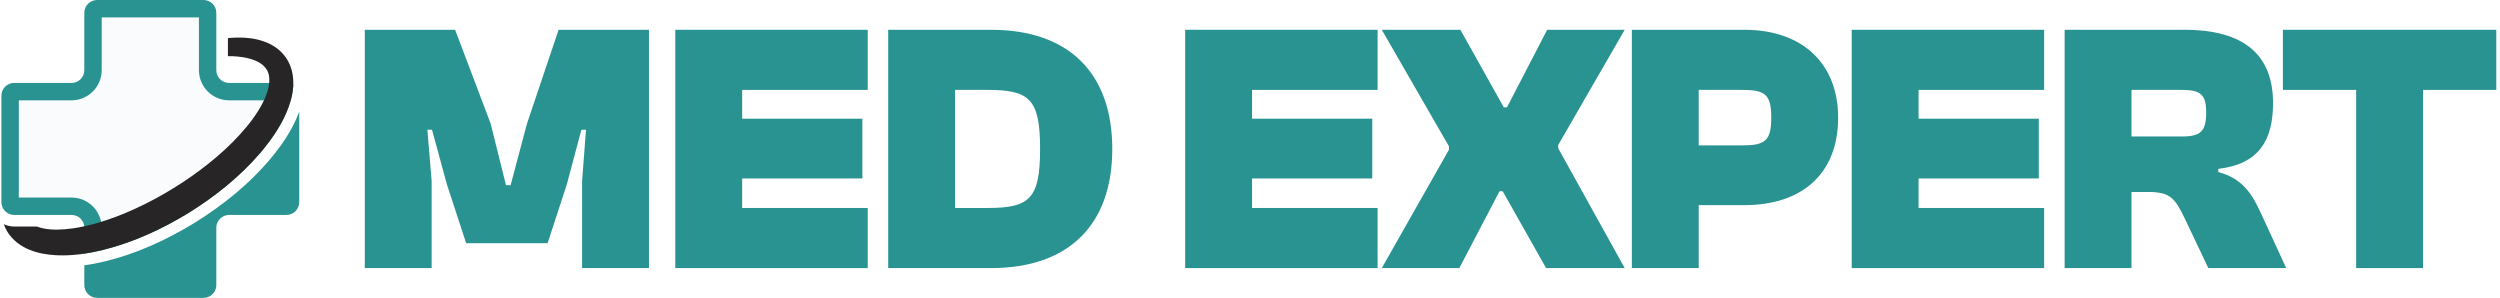
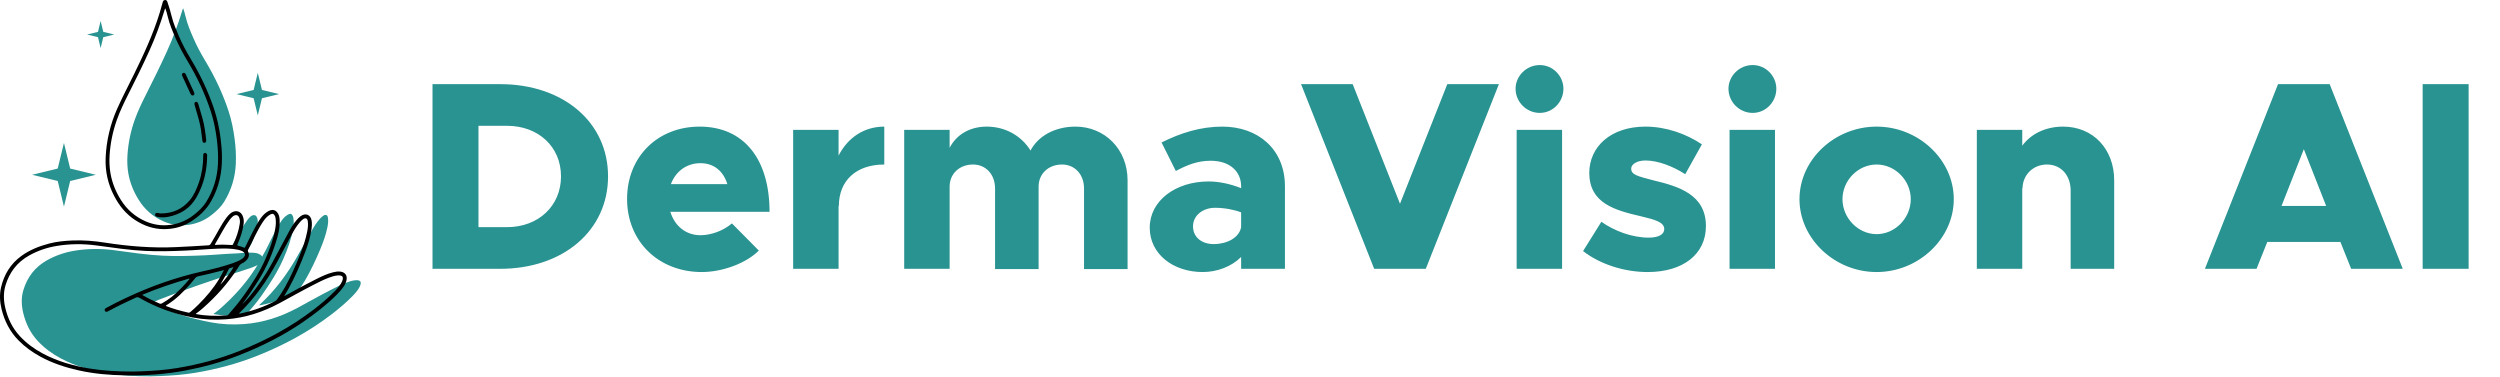
- <svg xmlns="http://www.w3.org/2000/svg" width="235" height="28" viewBox="0 0 235 28" fill="none">
-   <path d="M27.568 7.981C27.565 8.052 27.56 8.123 27.554 8.193C27.486 9.068 27.23 9.853 26.922 10.578C26.296 12.03 25.407 13.259 24.451 14.389C22.514 16.643 20.206 18.466 17.742 20.005C15.263 21.517 12.598 22.763 9.718 23.485C9.13 23.627 8.533 23.752 7.925 23.844V21.406C7.925 21.36 7.922 21.316 7.917 21.272C7.871 20.839 7.593 20.474 7.209 20.305C7.061 20.24 6.895 20.204 6.724 20.204H1.334C0.754 20.204 0.271 19.793 0.16 19.248C0.141 19.169 0.132 19.084 0.132 19V8.997C0.132 8.332 0.669 7.796 1.334 7.796H6.724C7.388 7.796 7.925 7.256 7.925 6.594V1.202C7.925 0.54 8.465 0 9.13 0H19.132C19.797 0 20.334 0.54 20.334 1.202V6.594C20.334 7.256 20.873 7.796 21.535 7.796H26.928C27.165 7.796 27.383 7.864 27.568 7.981Z" fill="#299392" />
-   <path d="M9.56 21.406C9.56 21.296 9.554 21.191 9.541 21.084C9.429 20.085 8.788 19.214 7.866 18.809C7.516 18.653 7.119 18.57 6.723 18.57H1.767V9.431H6.723C8.287 9.431 9.56 8.158 9.56 6.594V1.635H18.699V6.594C18.699 8.158 19.971 9.431 21.535 9.431H25.617C25.559 9.593 25.493 9.761 25.418 9.939C24.945 11.033 24.261 12.083 23.203 13.334C21.541 15.267 19.468 16.999 16.876 18.619C14.368 20.149 11.967 21.206 9.56 21.838V21.406Z" fill="#F9FBFC" />
-   <path d="M28.129 10.488V19C28.129 19.665 27.592 20.204 26.928 20.204H21.535C20.873 20.204 20.334 20.741 20.334 21.406V26.796C20.334 27.46 19.797 28 19.132 28H9.129C8.465 28 7.925 27.46 7.925 26.796V24.943C8.565 24.853 9.244 24.722 9.982 24.542C12.74 23.853 15.464 22.673 18.32 20.929C21.151 19.161 23.426 17.253 25.282 15.093C26.522 13.63 27.336 12.368 27.925 11.006C28.001 10.829 28.069 10.657 28.129 10.488Z" fill="#299392" />
-   <path d="M27.568 7.981C27.565 8.052 27.56 8.123 27.554 8.193C27.486 9.068 27.23 9.853 26.922 10.578C26.296 12.03 25.407 13.259 24.451 14.389C22.514 16.643 20.206 18.466 17.742 20.005C15.263 21.517 12.598 22.763 9.718 23.485C9.129 23.627 8.533 23.752 7.925 23.845C7.565 23.899 7.203 23.943 6.835 23.967C6.301 24.011 5.756 24.019 5.2 23.986C4.413 23.937 3.598 23.814 2.783 23.482C1.977 23.166 1.151 22.569 0.65 21.716C0.533 21.509 0.435 21.294 0.358 21.071C0.655 21.215 0.988 21.294 1.334 21.294H3.456C3.977 21.493 4.617 21.588 5.287 21.586C5.794 21.583 6.312 21.542 6.835 21.468C7.195 21.419 7.555 21.351 7.917 21.272C8.298 21.193 8.677 21.095 9.056 20.986C10.317 20.627 11.565 20.152 12.775 19.588C13.988 19.032 15.17 18.392 16.312 17.686C17.456 16.983 18.557 16.212 19.601 15.379C20.647 14.55 21.628 13.648 22.516 12.681C23.404 11.719 24.195 10.673 24.742 9.58C25.05 8.981 25.255 8.354 25.304 7.796C25.345 7.387 25.301 7.014 25.159 6.706C25.146 6.676 25.132 6.648 25.116 6.618C24.909 6.256 24.557 5.932 24.045 5.717C23.546 5.493 22.939 5.371 22.309 5.313C22.018 5.289 21.723 5.278 21.424 5.278V3.583C21.737 3.553 22.053 3.534 22.375 3.531C23.14 3.523 23.936 3.599 24.745 3.875C25.546 4.136 26.391 4.668 26.933 5.496C27.189 5.891 27.361 6.33 27.462 6.771C27.552 7.18 27.584 7.591 27.568 7.981Z" fill="#272525" />
-   <path d="M40.575 25.2H34.289V2.8H42.781L46.124 11.626L47.562 17.41H47.997L49.535 11.626L52.51 2.8H61.002V25.2H54.717V17.009L55.084 12.195H54.65L53.279 17.343L51.474 22.86H43.818L42.012 17.343L40.608 12.195H40.173L40.575 17.009V25.2Z" fill="#299392" />
-   <path d="M81.565 25.2H63.478V2.8H81.565V8.45H69.763V11.158H81.063V16.775H69.763V19.55H81.565V25.2Z" fill="#299392" />
-   <path d="M93.154 25.2H83.492V2.8H93.154C100.509 2.8 104.554 6.912 104.554 14C104.554 21.088 100.509 25.2 93.154 25.2ZM92.82 8.45H89.777V19.55H92.82C96.765 19.55 97.768 18.714 97.768 14C97.768 9.286 96.765 8.45 92.82 8.45Z" fill="#299392" />
-   <path d="M129.494 25.2H111.407V2.8H129.494V8.45H117.692V11.158H128.993V16.775H117.692V19.55H129.494V25.2Z" fill="#299392" />
-   <path d="M137.176 25.2H129.888L136.206 14.067V13.766L129.888 2.8H137.276L141.355 10.088H141.656L145.434 2.8H152.722L146.47 13.632V13.933L152.722 25.2H145.334L141.255 17.979H140.954L137.176 25.2Z" fill="#299392" />
-   <path d="M159.679 25.2H153.394V2.8H163.992C169.341 2.8 172.785 5.909 172.785 11.058C172.785 16.374 169.341 19.282 163.992 19.282H159.679V25.2ZM163.758 8.45H159.679V13.666H163.758C165.898 13.666 166.499 13.264 166.499 11.058C166.499 8.851 165.898 8.45 163.758 8.45Z" fill="#299392" />
-   <path d="M192.148 25.2H174.061V2.8H192.148V8.45H180.346V11.158H191.646V16.775H180.346V19.55H192.148V25.2Z" fill="#299392" />
-   <path d="M200.36 25.2H194.075V2.8H205.342C210.992 2.8 213.666 5.207 213.666 9.687C213.666 13.231 212.296 15.438 208.518 15.872V16.173C210.791 16.775 211.694 18.212 212.563 20.118L214.903 25.2H207.582L205.375 20.553C204.439 18.614 204.004 18.045 201.898 18.045H200.36V25.2ZM200.36 8.45V12.83H205.108C206.88 12.83 207.381 12.328 207.381 10.556C207.381 8.918 206.88 8.45 205.108 8.45H200.36Z" fill="#299392" />
-   <path d="M227.764 25.2H221.479V8.45H214.592V2.8H234.651V8.45H227.764V25.2Z" fill="#299392" />
+ <svg xmlns="http://www.w3.org/2000/svg" width="186" height="28" viewBox="0 0 186 28" fill="none">
+   <path d="M19.291 22.718C19.305 22.718 19.32 22.721 19.333 22.718C20.262 22.539 21.147 22.244 21.986 21.826C22.034 21.802 22.072 21.771 22.104 21.73C22.323 21.443 22.53 21.148 22.71 20.838C23.128 20.118 23.48 19.369 23.802 18.606C24.034 18.053 24.242 17.494 24.36 16.908C24.407 16.67 24.436 16.431 24.398 16.191C24.366 15.986 24.228 15.935 24.05 16.052C23.959 16.112 23.883 16.187 23.81 16.266C23.567 16.532 23.379 16.832 23.205 17.14C22.834 17.796 22.471 18.455 22.098 19.109C21.352 20.418 20.457 21.623 19.326 22.661C19.309 22.677 19.289 22.69 19.291 22.718Z" fill="#299392" />
+   <path d="M19.082 19.846C19.053 19.896 19.02 19.943 18.989 19.991C18.281 21.088 17.415 22.048 16.44 22.912C16.269 23.063 16.089 23.205 15.891 23.349C15.914 23.364 15.917 23.368 15.921 23.368C16.684 23.514 17.451 23.524 18.222 23.461C18.271 23.457 18.298 23.431 18.327 23.398C18.731 22.937 19.125 22.468 19.478 21.967C20.083 21.11 20.653 20.233 21.077 19.269C21.395 18.545 21.67 17.807 21.806 17.024C21.853 16.75 21.875 16.473 21.824 16.196C21.81 16.12 21.783 16.049 21.735 15.987C21.672 15.908 21.617 15.892 21.521 15.923C21.461 15.942 21.408 15.975 21.355 16.009C21.14 16.146 20.993 16.347 20.857 16.556C20.436 17.204 20.136 17.915 19.781 18.598C19.761 18.636 19.147 19.732 19.082 19.846Z" fill="#299392" />
+   <path d="M12.164 16.468C12.751 16.724 13.364 16.815 14.001 16.731C14.682 16.64 15.286 16.372 15.816 15.936C16.135 15.674 16.439 15.396 16.659 15.042C17.21 14.159 17.504 13.195 17.546 12.155C17.571 11.546 17.536 10.941 17.456 10.337C17.364 9.634 17.228 8.941 17.005 8.266C16.576 6.966 15.997 5.736 15.292 4.563C14.957 4.005 14.646 3.435 14.388 2.836C14.164 2.318 13.942 1.8 13.811 1.248C13.761 1.039 13.705 0.831 13.628 0.618C13.584 0.671 13.581 0.721 13.568 0.766C13.252 1.796 12.882 2.804 12.437 3.786C11.935 4.892 11.396 5.98 10.848 7.064C10.543 7.666 10.252 8.275 10.025 8.91C9.722 9.761 9.54 10.641 9.483 11.543C9.454 11.993 9.47 12.443 9.546 12.888C9.668 13.6 9.937 14.255 10.318 14.867C10.768 15.592 11.382 16.127 12.164 16.468Z" fill="#299392" />
+   <path d="M17.393 18.406C17.8 18.378 17.947 18.592 18.353 18.62C18.412 18.624 18.667 18.209 18.69 18.16C18.915 17.672 19.092 17.168 19.168 16.633C19.191 16.475 19.181 16.317 19.115 16.168C19.048 16.015 18.931 15.968 18.775 16.026C18.721 16.046 18.675 16.081 18.631 16.118C18.544 16.194 18.47 16.282 18.402 16.374C18.222 16.617 18.064 16.873 17.915 17.135C17.726 17.468 17.537 17.8 17.348 18.133C17.334 18.156 17.308 18.177 17.324 18.213C17.336 18.216 17.381 18.407 17.393 18.406Z" fill="#299392" />
+   <path d="M26.666 20.858C26.6 20.844 26.533 20.843 26.466 20.848C26.23 20.865 26.006 20.935 25.787 21.019C25.384 21.173 25.001 21.369 24.618 21.565C23.779 21.994 22.961 22.462 22.131 22.908C20.887 23.576 19.571 24.008 18.154 24.111C17.318 24.172 16.491 24.134 15.668 23.978C14.261 23.71 12.59 23.241 11.349 22.526C11.252 22.47 14.229 21.375 16.211 20.722C16.933 20.485 17.917 20.192 18.635 19.94C18.856 19.862 19.076 19.779 19.276 19.655C19.354 19.608 19.429 19.556 19.485 19.483C19.595 19.341 19.566 19.115 19.432 19C19.384 18.959 19.235 18.855 19.034 18.825C18.538 18.751 18.038 18.838 17.541 18.856C16.733 18.885 15.928 18.966 15.12 19C14.125 19.041 13.131 19.075 12.135 19.023C11.528 18.991 10.924 18.937 10.321 18.86C9.699 18.78 9.079 18.692 8.458 18.611C7.489 18.485 6.519 18.494 5.555 18.651C4.829 18.77 4.138 19.006 3.492 19.367C2.603 19.865 2.032 20.615 1.74 21.581C1.572 22.135 1.591 22.699 1.721 23.256C1.907 24.051 2.248 24.768 2.813 25.373C3.305 25.901 3.876 26.319 4.509 26.657C5.606 27.243 6.785 27.575 8.004 27.776C9.021 27.943 10.048 27.996 11.189 28C11.361 27.995 11.643 27.99 11.925 27.979C12.786 27.945 13.645 27.88 14.495 27.741C16.095 27.478 17.651 27.063 19.16 26.462C21.132 25.677 22.98 24.68 24.667 23.388C25.215 22.968 25.74 22.525 26.225 22.033C26.396 21.859 26.556 21.674 26.688 21.467C26.76 21.353 26.816 21.231 26.836 21.097C26.855 20.966 26.796 20.887 26.666 20.858Z" fill="#299392" />
+   <path d="M16.513 11.724C16.523 12.854 16.29 13.922 15.736 14.919C15.352 15.611 14.799 16.121 14.136 16.526C13.532 16.895 12.867 17.053 12.165 17.047C11.397 17.04 10.702 16.792 10.062 16.377C9.364 15.925 8.867 15.3 8.488 14.569C8.025 13.678 7.817 12.731 7.86 11.731C7.915 10.456 8.205 9.236 8.728 8.069C9.107 7.222 9.538 6.4 9.948 5.568C10.69 4.062 11.395 2.54 11.889 0.929C11.957 0.705 12.017 0.479 12.081 0.253C12.092 0.217 12.1 0.179 12.113 0.143C12.147 0.046 12.203 0.001 12.288 1.13066e-05C12.372 -0.001 12.42 0.041 12.456 0.146C12.583 0.507 12.688 0.875 12.78 1.246C12.903 1.74 13.103 2.205 13.302 2.672C13.554 3.262 13.856 3.827 14.187 4.376C14.888 5.539 15.47 6.758 15.907 8.045C16.159 8.786 16.318 9.547 16.416 10.322C16.475 10.788 16.515 11.254 16.513 11.724ZM12.3 0.619C12.255 0.671 12.253 0.721 12.239 0.766C11.924 1.796 11.553 2.804 11.108 3.786C10.607 4.892 10.068 5.981 9.519 7.064C9.215 7.666 8.923 8.275 8.697 8.911C8.394 9.761 8.212 10.641 8.154 11.544C8.126 11.993 8.142 12.443 8.218 12.888C8.34 13.6 8.609 14.255 8.989 14.867C9.44 15.591 10.053 16.127 10.835 16.468C11.423 16.724 12.036 16.815 12.673 16.731C13.353 16.64 13.958 16.372 14.488 15.936C14.807 15.674 15.11 15.396 15.331 15.042C15.882 14.159 16.176 13.195 16.218 12.155C16.242 11.546 16.207 10.941 16.128 10.337C16.036 9.634 15.9 8.941 15.677 8.266C15.248 6.966 14.669 5.736 13.964 4.563C13.629 4.005 13.318 3.435 13.06 2.836C12.836 2.318 12.614 1.8 12.483 1.248C12.433 1.039 12.377 0.832 12.3 0.619Z" fill="black" />
+   <path d="M12.116 16.173C11.974 16.171 11.85 16.169 11.728 16.138C11.701 16.131 11.672 16.124 11.646 16.114C11.564 16.08 11.524 16.019 11.539 15.95C11.555 15.874 11.62 15.832 11.715 15.843C11.801 15.852 11.883 15.881 11.97 15.881C12.833 15.88 13.553 15.566 14.113 14.904C14.445 14.51 14.636 14.04 14.804 13.559C15.026 12.921 15.115 12.26 15.123 11.586C15.123 11.558 15.12 11.529 15.123 11.501C15.129 11.436 15.168 11.395 15.229 11.38C15.291 11.365 15.34 11.393 15.377 11.444C15.406 11.485 15.412 11.531 15.412 11.58C15.404 12.671 15.169 13.707 14.63 14.659C14.159 15.489 13.428 15.96 12.498 16.135C12.432 16.148 12.366 16.158 12.299 16.164C12.233 16.171 12.166 16.171 12.116 16.173Z" fill="black" />
+   <path d="M15.344 10.448C15.345 10.55 15.295 10.617 15.215 10.625C15.132 10.633 15.074 10.582 15.059 10.476C15.025 10.22 14.996 9.964 14.961 9.709C14.884 9.158 14.72 8.629 14.561 8.098C14.533 8.007 14.508 7.915 14.483 7.823C14.446 7.686 14.471 7.609 14.559 7.583C14.65 7.556 14.717 7.606 14.755 7.74C14.859 8.102 14.971 8.462 15.07 8.826C15.213 9.349 15.285 9.883 15.342 10.42C15.343 10.429 15.343 10.439 15.344 10.448Z" fill="black" />
+   <path d="M13.794 5.481C13.809 5.512 13.832 5.554 13.851 5.598C14.044 6.013 14.236 6.429 14.428 6.845C14.442 6.875 14.457 6.906 14.463 6.938C14.477 7.009 14.447 7.066 14.388 7.092C14.322 7.121 14.265 7.104 14.22 7.052C14.196 7.024 14.178 6.988 14.162 6.954C13.963 6.525 13.765 6.097 13.568 5.667C13.556 5.642 13.546 5.614 13.541 5.586C13.527 5.517 13.556 5.464 13.617 5.432C13.671 5.403 13.741 5.421 13.794 5.481Z" fill="black" />
+   <path d="M18.018 22.646C18.217 22.465 18.392 22.264 18.563 22.058C19.201 21.29 19.757 20.466 20.234 19.59C20.663 18.805 21.079 18.013 21.503 17.225C21.668 16.917 21.854 16.622 22.083 16.355C22.168 16.257 22.258 16.166 22.362 16.087C22.728 15.812 23.121 15.971 23.186 16.424C23.215 16.633 23.209 16.845 23.177 17.054C23.091 17.609 22.933 18.145 22.736 18.67C22.375 19.629 21.966 20.566 21.474 21.466C21.39 21.621 21.294 21.771 21.205 21.923C21.189 21.95 21.158 21.971 21.172 22.024C21.237 21.988 21.299 21.956 21.36 21.922C22.075 21.524 22.792 21.132 23.524 20.767C23.931 20.565 24.34 20.368 24.785 20.258C24.962 20.215 25.141 20.184 25.325 20.208C25.679 20.253 25.852 20.497 25.78 20.846C25.743 21.023 25.662 21.179 25.562 21.326C25.41 21.549 25.232 21.748 25.042 21.938C24.285 22.697 23.438 23.343 22.558 23.949C21.057 24.983 19.437 25.785 17.743 26.448C16.461 26.95 15.141 27.312 13.79 27.567C12.317 27.846 10.83 27.946 9.334 27.927C8.175 27.912 7.022 27.815 5.886 27.564C4.883 27.343 3.913 27.028 3.006 26.534C2.41 26.21 1.867 25.818 1.387 25.334C0.737 24.679 0.337 23.892 0.119 23.007C-0.013 22.467 -0.048 21.914 0.08 21.371C0.304 20.423 0.783 19.632 1.582 19.049C2.211 18.591 2.919 18.313 3.664 18.118C4.232 17.97 4.813 17.917 5.397 17.892C6.198 17.859 6.993 17.925 7.785 18.048C9.548 18.323 11.318 18.469 13.104 18.385C13.902 18.347 14.7 18.306 15.497 18.252C15.583 18.246 15.632 18.216 15.677 18.142C15.896 17.788 16.096 17.423 16.3 17.06C16.471 16.755 16.652 16.457 16.862 16.177C16.946 16.066 17.037 15.962 17.146 15.875C17.206 15.826 17.27 15.786 17.343 15.758C17.642 15.645 17.913 15.752 18.046 16.043C18.139 16.245 18.154 16.459 18.124 16.675C18.055 17.172 17.901 17.643 17.702 18.102C17.632 18.265 17.631 18.265 17.802 18.307C17.91 18.333 18.014 18.367 18.116 18.409C18.205 18.447 18.209 18.447 18.254 18.357C18.408 18.049 18.558 17.739 18.712 17.431C18.889 17.075 19.073 16.724 19.292 16.392C19.454 16.147 19.631 15.916 19.885 15.757C19.959 15.711 20.034 15.671 20.117 15.645C20.316 15.582 20.486 15.632 20.619 15.792C20.751 15.951 20.792 16.141 20.805 16.339C20.831 16.77 20.761 17.189 20.649 17.602C20.331 18.767 19.851 19.863 19.211 20.889C18.835 21.49 18.44 22.076 18.018 22.646ZM9.861 27.644C10.032 27.639 10.314 27.634 10.596 27.623C11.457 27.588 12.316 27.524 13.167 27.385C14.766 27.122 16.322 26.707 17.832 26.106C19.803 25.321 21.651 24.323 23.338 23.032C23.886 22.612 24.412 22.169 24.896 21.677C25.068 21.503 25.227 21.318 25.359 21.111C25.432 20.997 25.488 20.875 25.507 20.741C25.526 20.61 25.468 20.53 25.337 20.502C25.272 20.488 25.205 20.486 25.137 20.491C24.901 20.509 24.678 20.579 24.459 20.663C24.056 20.816 23.673 21.013 23.29 21.209C22.451 21.638 21.633 22.106 20.803 22.551C19.558 23.22 18.243 23.652 16.825 23.755C15.989 23.816 15.162 23.778 14.339 23.622C12.932 23.354 11.604 22.87 10.362 22.155C10.265 22.099 10.194 22.103 10.099 22.146C9.431 22.455 8.763 22.764 8.117 23.12C8.071 23.145 8.025 23.172 7.976 23.19C7.902 23.216 7.836 23.189 7.802 23.129C7.769 23.069 7.782 22.997 7.842 22.949C7.876 22.923 7.915 22.904 7.953 22.883C8.408 22.63 8.877 22.401 9.348 22.178C11.195 21.303 13.111 20.625 15.108 20.181C15.85 20.017 16.588 19.836 17.307 19.584C17.528 19.506 17.747 19.423 17.948 19.299C18.026 19.251 18.1 19.199 18.157 19.126C18.267 18.985 18.254 18.866 18.12 18.751C18.072 18.71 18.018 18.68 17.96 18.657C17.875 18.622 17.788 18.597 17.699 18.579C17.207 18.477 16.709 18.482 16.212 18.5C15.404 18.529 14.599 18.61 13.791 18.643C12.796 18.685 11.802 18.719 10.807 18.667C10.2 18.635 9.595 18.581 8.992 18.503C8.371 18.424 7.751 18.335 7.13 18.255C6.16 18.129 5.191 18.138 4.227 18.296C3.5 18.414 2.809 18.649 2.164 19.011C1.274 19.509 0.703 20.259 0.411 21.225C0.244 21.779 0.262 22.343 0.392 22.9C0.578 23.695 0.919 24.412 1.484 25.017C1.977 25.545 2.547 25.963 3.181 26.301C4.277 26.887 5.456 27.219 6.675 27.419C7.693 27.587 8.72 27.64 9.861 27.644ZM14.562 23.35C14.585 23.364 14.589 23.368 14.593 23.368C15.355 23.514 16.123 23.524 16.894 23.461C16.943 23.457 16.969 23.431 16.999 23.398C17.402 22.937 17.796 22.468 18.15 21.967C18.755 21.111 19.325 20.233 19.748 19.269C20.067 18.545 20.341 17.807 20.477 17.024C20.525 16.75 20.546 16.474 20.496 16.196C20.482 16.12 20.455 16.049 20.406 15.987C20.344 15.908 20.289 15.892 20.192 15.923C20.132 15.942 20.079 15.975 20.027 16.009C19.812 16.146 19.665 16.347 19.529 16.556C19.107 17.204 18.808 17.916 18.452 18.598C18.433 18.636 18.434 18.665 18.452 18.704C18.568 18.956 18.528 19.167 18.327 19.369C18.239 19.458 18.139 19.537 18.025 19.585C17.897 19.639 17.819 19.733 17.753 19.846C17.725 19.896 17.692 19.943 17.661 19.991C16.952 21.088 16.087 22.048 15.112 22.912C14.94 23.063 14.76 23.205 14.562 23.35ZM17.791 23.335C17.805 23.335 17.819 23.337 17.833 23.334C18.762 23.146 19.647 22.834 20.486 22.394C20.534 22.369 20.572 22.336 20.603 22.292C20.823 21.99 21.029 21.68 21.21 21.352C21.628 20.593 21.98 19.803 22.301 18.999C22.534 18.417 22.742 17.827 22.86 17.209C22.907 16.958 22.936 16.706 22.898 16.453C22.865 16.237 22.728 16.183 22.55 16.307C22.459 16.37 22.383 16.449 22.31 16.533C22.067 16.812 21.879 17.129 21.704 17.454C21.334 18.145 20.97 18.84 20.598 19.529C19.852 20.909 18.957 22.18 17.826 23.274C17.809 23.29 17.789 23.304 17.791 23.335ZM16.66 20.094C16.558 20.121 16.489 20.139 16.421 20.157C15.868 20.31 15.307 20.429 14.749 20.557C14.645 20.58 14.569 20.627 14.505 20.713C14.414 20.836 14.315 20.953 14.215 21.068C13.672 21.689 13.098 22.276 12.384 22.706C12.364 22.719 12.343 22.73 12.343 22.759C12.351 22.764 12.359 22.77 12.367 22.774C12.898 22.983 13.446 23.132 14.001 23.257C14.068 23.272 14.118 23.255 14.169 23.21C14.377 23.033 14.576 22.848 14.77 22.655C15.345 22.084 15.866 21.469 16.29 20.775C16.419 20.564 16.536 20.345 16.66 20.094ZM10.575 21.94C11.009 22.195 11.434 22.4 11.87 22.584C11.934 22.611 11.985 22.608 12.045 22.573C12.293 22.429 12.536 22.276 12.761 22.097C13.246 21.712 13.671 21.265 14.07 20.794C14.084 20.778 14.108 20.763 14.082 20.722C12.901 21.06 11.735 21.449 10.575 21.94ZM15.996 18.213C16.007 18.216 16.021 18.222 16.034 18.221C16.44 18.193 16.846 18.2 17.252 18.228C17.311 18.232 17.339 18.209 17.361 18.16C17.587 17.672 17.764 17.168 17.84 16.633C17.862 16.475 17.853 16.317 17.787 16.168C17.719 16.016 17.602 15.968 17.447 16.026C17.392 16.046 17.346 16.081 17.303 16.118C17.216 16.194 17.142 16.282 17.073 16.374C16.894 16.617 16.736 16.873 16.587 17.136C16.398 17.468 16.208 17.8 16.019 18.133C16.006 18.156 15.98 18.177 15.996 18.213ZM16.397 21.169C16.639 20.961 17.295 20.078 17.368 19.871C17.272 19.902 17.182 19.931 17.093 19.959C17.052 19.971 17.032 20.003 17.015 20.038C16.823 20.421 16.621 20.799 16.397 21.169Z" fill="black" />
+   <path d="M7.487 1.558L7.684 2.371L8.497 2.568L7.684 2.766L7.487 3.579L7.29 2.766L6.477 2.568L7.29 2.371L7.487 1.558Z" fill="#299392" />
+   <path d="M19.18 5.418L19.489 6.692L20.762 7.001L19.489 7.31L19.18 8.584L18.87 7.31L17.597 7.001L18.87 6.692L19.18 5.418Z" fill="#299392" />
+   <path d="M4.758 10.632L5.221 12.54L7.128 13.003L5.221 13.466L4.758 15.374L4.294 13.466L2.387 13.003L4.294 12.54L4.758 10.632Z" fill="#299392" />
+   <path d="M32.179 20V6.26H37.199C41.919 6.26 45.239 9.1 45.239 13.12C45.239 17.14 41.919 20 37.199 20H32.179ZM35.599 16.9H37.719C40.059 16.9 41.739 15.32 41.739 13.12C41.739 10.92 40.059 9.36 37.719 9.36H35.599V16.9ZM52.114 17.5C52.914 17.5 53.834 17.16 54.454 16.62L56.454 18.64C55.534 19.58 53.754 20.24 52.214 20.24C49.014 20.24 46.654 17.98 46.654 14.8C46.654 11.66 48.934 9.42 52.054 9.42C55.334 9.42 57.254 11.82 57.254 15.76H49.874C50.194 16.8 51.014 17.5 52.114 17.5ZM52.114 12.14C51.094 12.14 50.274 12.74 49.914 13.7H54.114C53.834 12.76 53.134 12.14 52.114 12.14ZM62.39 11.58C63.07 10.24 64.29 9.42 65.79 9.42V12.24C63.69 12.24 62.41 13.44 62.41 15.34L62.39 15.3V20H59.01V9.66H62.39V11.58ZM80.012 9.42C82.172 9.42 83.892 11.08 83.892 13.42V20.02H80.652V14.02C80.652 12.98 79.972 12.24 79.012 12.24C77.992 12.24 77.272 12.94 77.272 13.88V20.02H74.032V14.02C74.032 12.98 73.352 12.24 72.392 12.24C71.372 12.24 70.652 12.94 70.652 13.88V20H67.272V9.66H70.652V11C71.152 10.02 72.152 9.42 73.412 9.42C74.792 9.42 75.992 10.1 76.672 11.2C77.232 10.12 78.492 9.42 80.012 9.42ZM90.94 9.42C93.6 9.42 95.6 11.1 95.6 13.86V20H92.34V19.12C91.62 19.84 90.54 20.24 89.48 20.24C87.28 20.24 85.54 18.9 85.54 16.94C85.54 14.92 87.48 13.5 89.92 13.5C90.68 13.5 91.54 13.68 92.34 14V13.86C92.34 12.76 91.5 11.96 90.08 11.96C89.1 11.96 88.36 12.26 87.48 12.72L86.42 10.6C87.86 9.88 89.34 9.42 90.94 9.42ZM90.3 18.16C91.3 18.16 92.2 17.68 92.34 16.9V15.8C91.82 15.6 91.1 15.46 90.4 15.46C89.48 15.46 88.76 16.04 88.76 16.84C88.76 17.64 89.4 18.16 90.3 18.16ZM107.679 6.26H111.519L106.079 20H102.239L96.799 6.26H100.639L104.159 15.16L107.679 6.26ZM114.559 8.4C113.559 8.4 112.759 7.58 112.759 6.6C112.759 5.66 113.559 4.84 114.559 4.84C115.539 4.84 116.319 5.66 116.319 6.6C116.319 7.58 115.539 8.4 114.559 8.4ZM112.839 20V9.66H116.219V20H112.839ZM122.581 20.24C120.841 20.24 119.041 19.66 117.781 18.68L119.141 16.5C120.101 17.18 121.421 17.68 122.661 17.68C123.401 17.68 123.821 17.44 123.821 17.04C123.821 16.54 123.141 16.34 122.121 16.1C120.121 15.64 118.261 15.12 118.241 12.88C118.241 10.9 119.861 9.42 122.421 9.42C123.961 9.42 125.461 9.96 126.621 10.74L125.381 12.96C124.481 12.38 123.361 11.94 122.421 11.94C121.801 11.94 121.361 12.22 121.361 12.54C121.361 13 121.801 13.1 123.021 13.42C124.861 13.86 126.921 14.46 126.921 16.82C126.921 18.9 125.241 20.24 122.581 20.24ZM130.399 8.4C129.399 8.4 128.599 7.58 128.599 6.6C128.599 5.66 129.399 4.84 130.399 4.84C131.379 4.84 132.159 5.66 132.159 6.6C132.159 7.58 131.379 8.4 130.399 8.4ZM128.679 20V9.66H132.059V20H128.679ZM139.621 20.24C136.501 20.24 133.881 17.76 133.881 14.82C133.881 11.88 136.501 9.42 139.621 9.42C142.741 9.42 145.361 11.88 145.361 14.82C145.361 17.76 142.741 20.24 139.621 20.24ZM139.621 17.42C141.001 17.42 142.161 16.22 142.161 14.82C142.161 13.42 141.001 12.24 139.621 12.24C138.241 12.24 137.081 13.42 137.081 14.82C137.081 16.22 138.241 17.42 139.621 17.42ZM153.496 9.42C155.716 9.42 157.296 11.08 157.296 13.42V20H154.056V14.18C154.056 13.04 153.336 12.24 152.296 12.24C151.256 12.24 150.476 13.02 150.476 14.04L150.456 13.98V20H147.076V9.66H150.456V10.84C151.096 9.96 152.196 9.42 153.496 9.42ZM174.926 20L174.126 18H168.686L167.886 20H164.046L169.486 6.26H173.326L178.766 20H174.926ZM169.746 15.32H173.066L171.406 11.1L169.746 15.32ZM180.246 20V6.26H183.666V20H180.246Z" fill="#299392" />
</svg>
